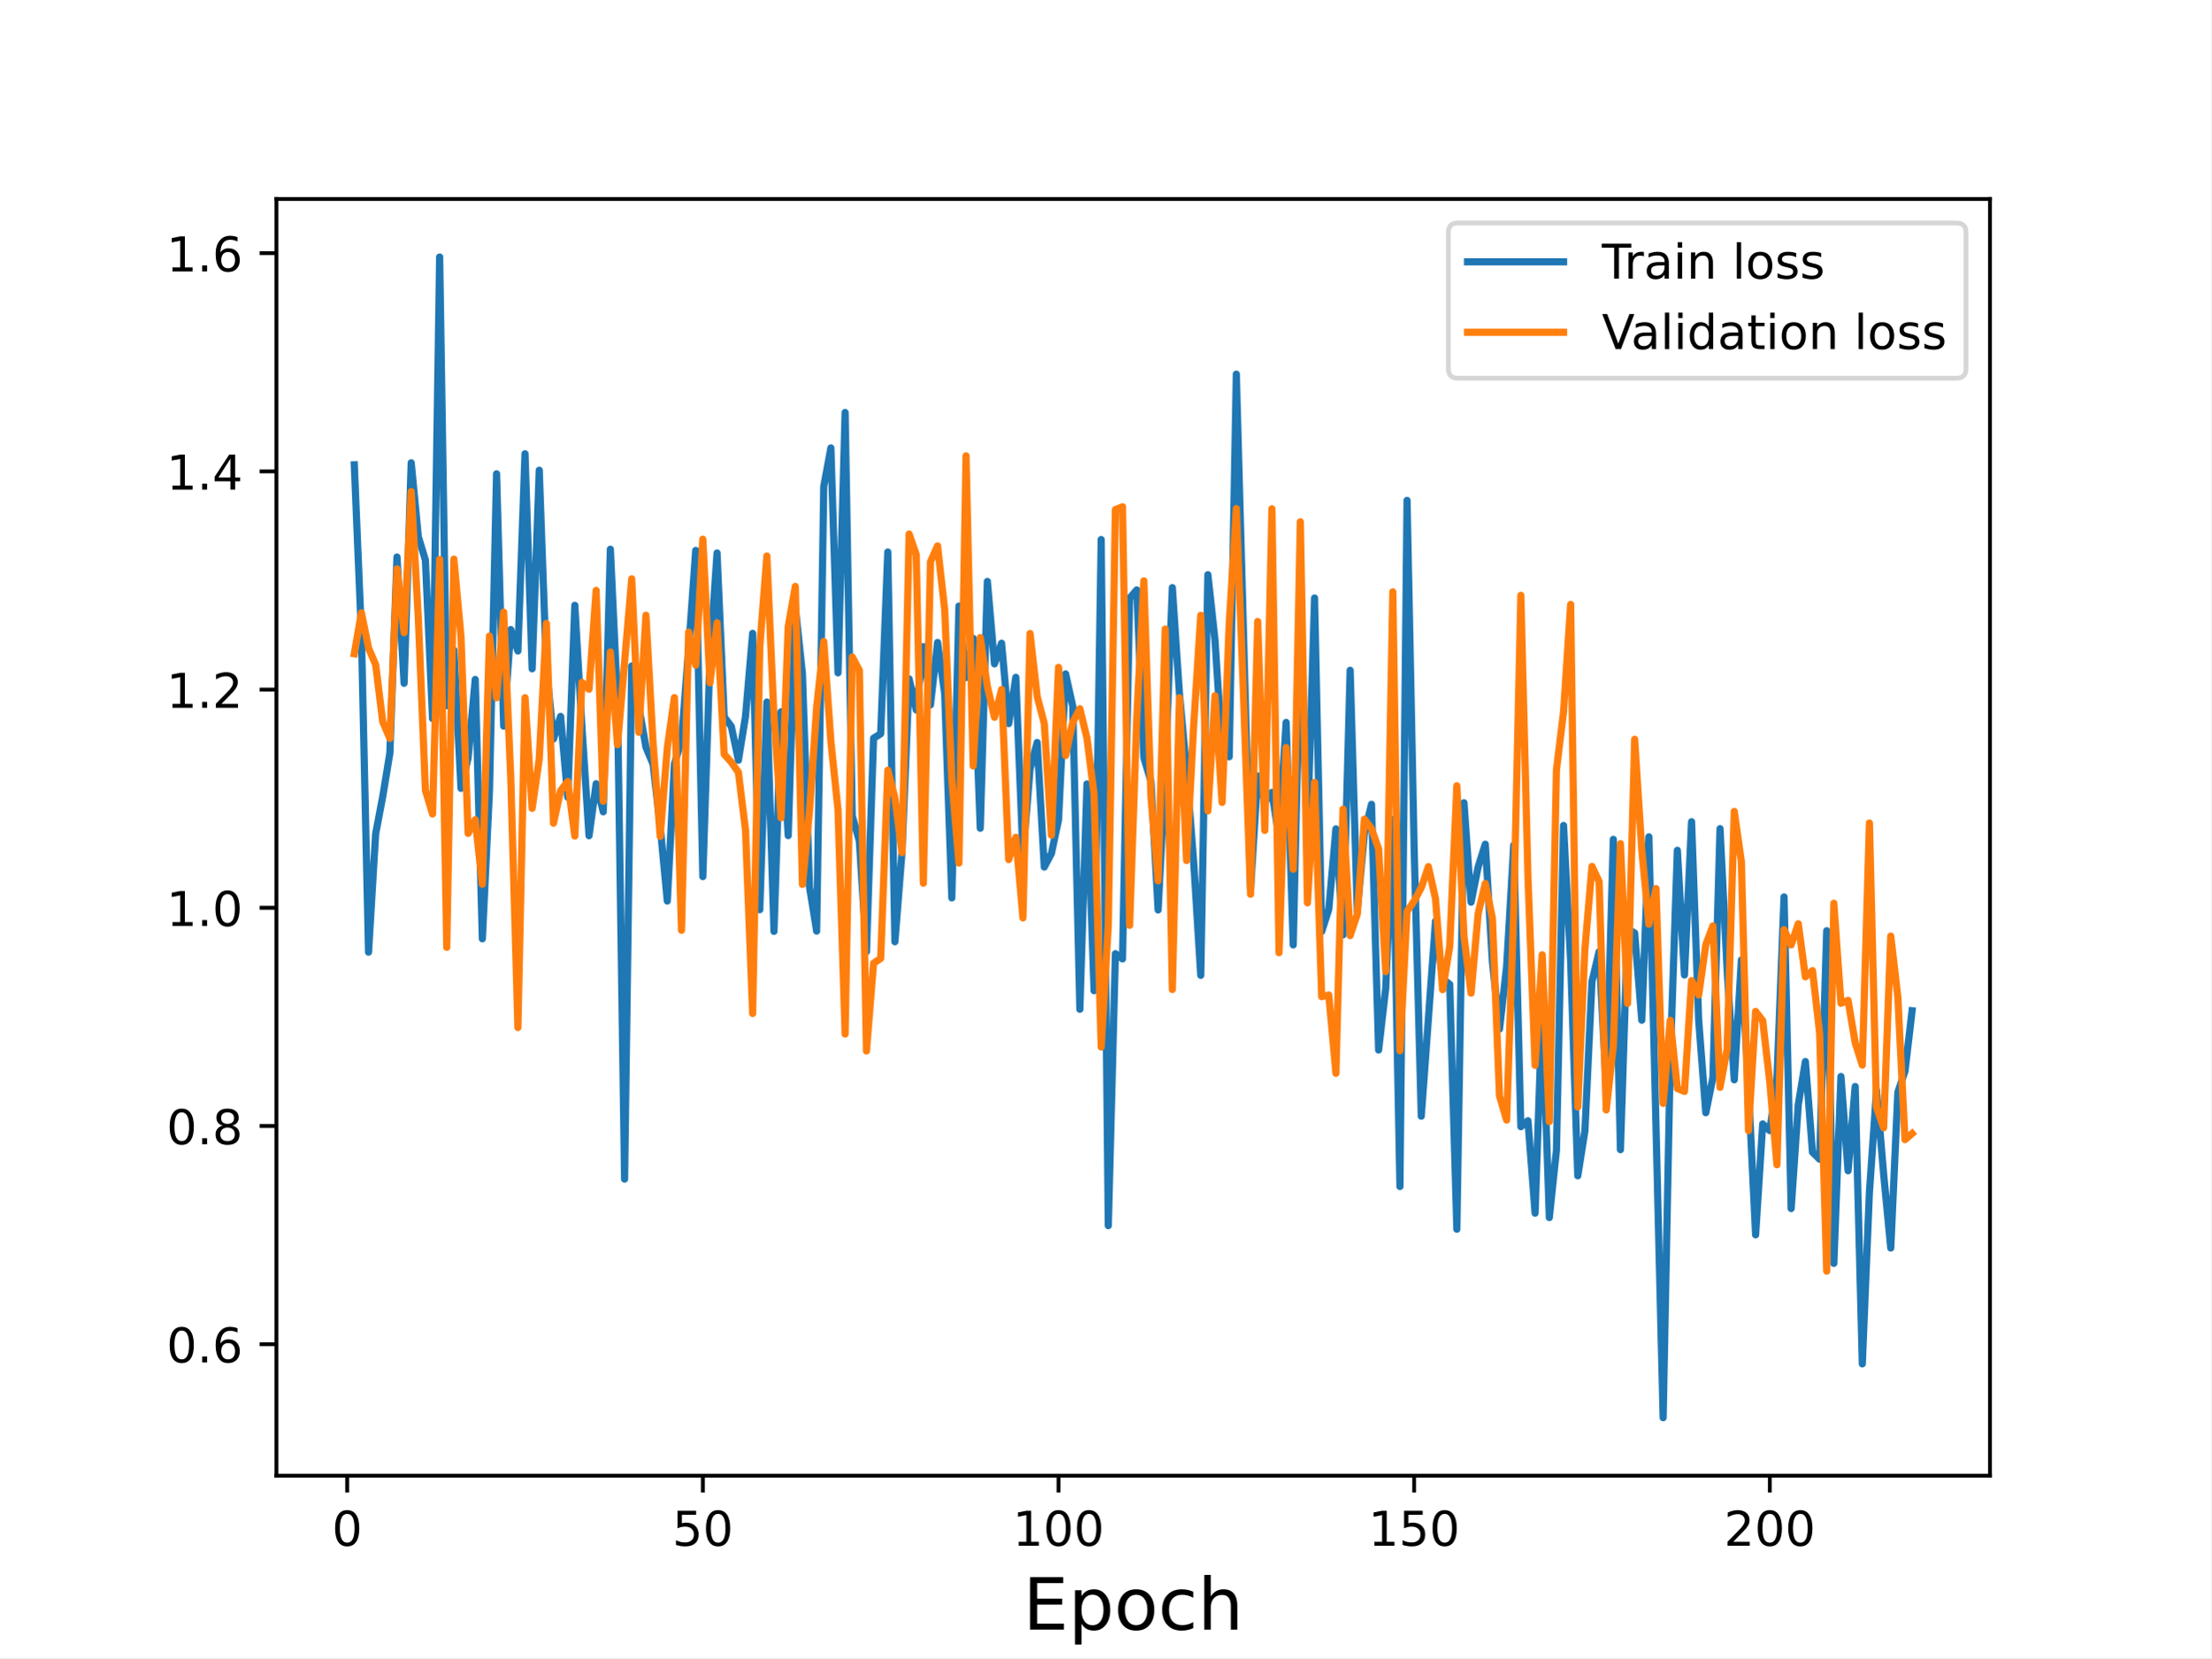
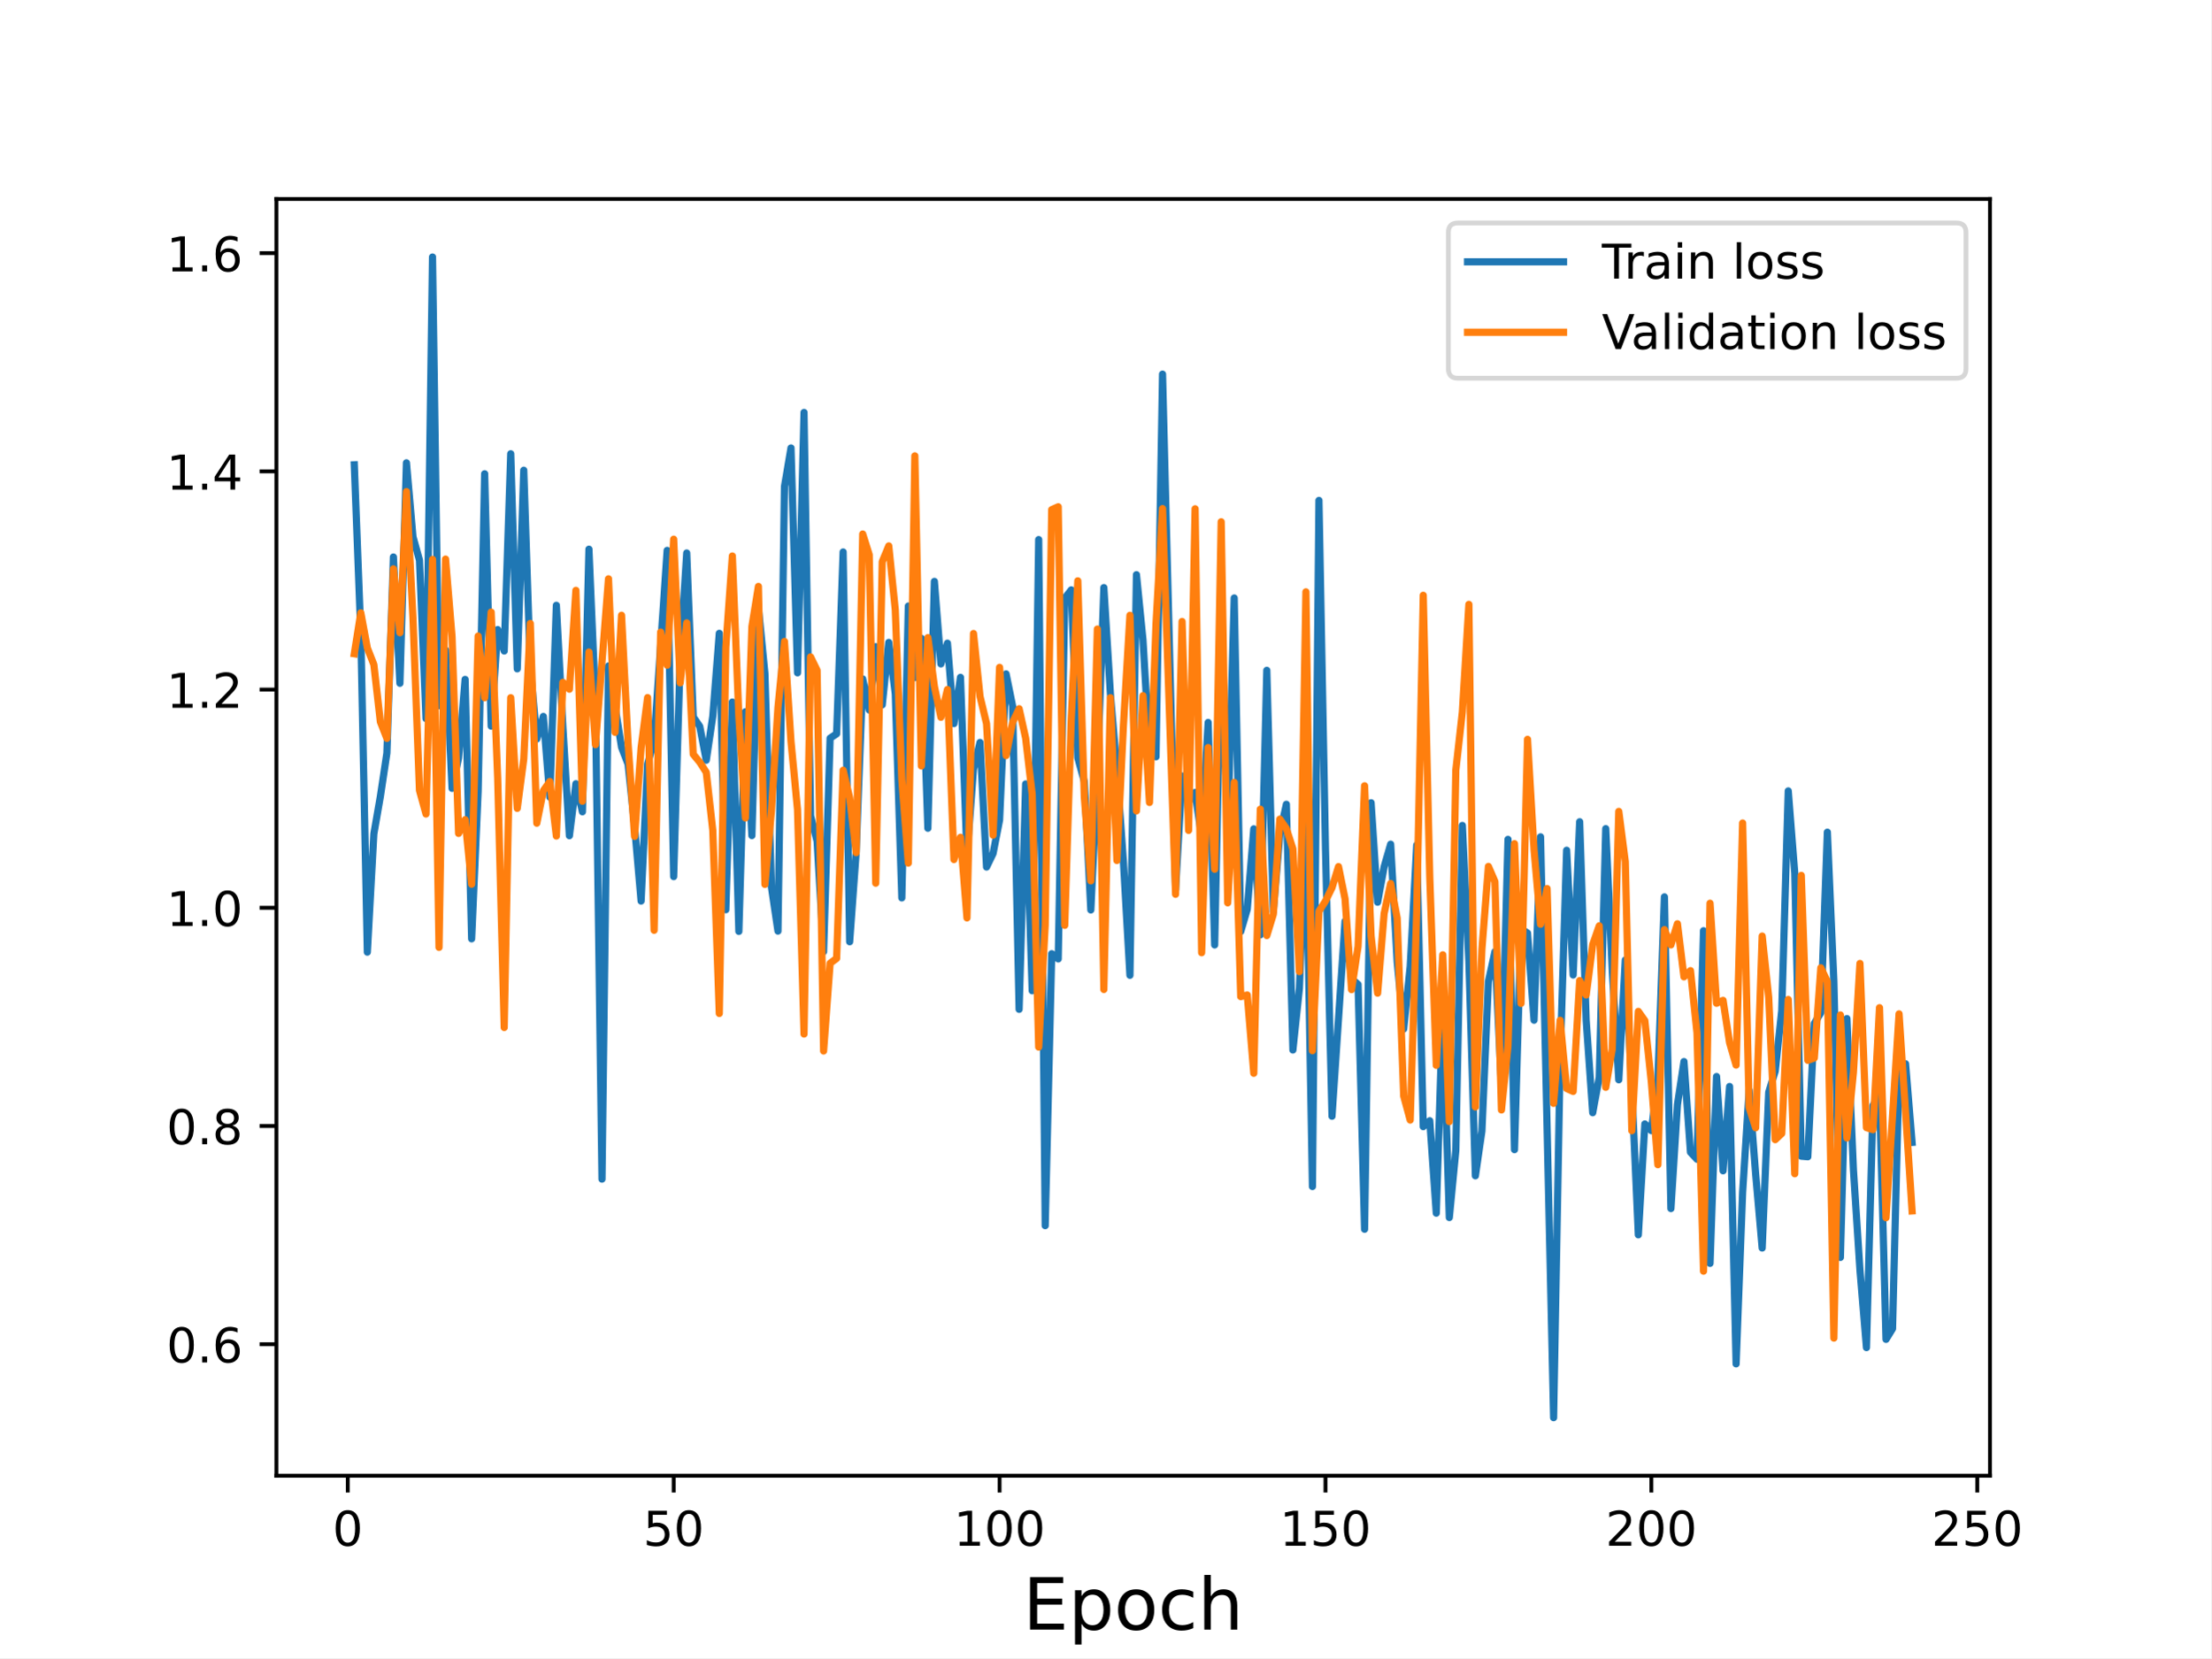
<svg xmlns="http://www.w3.org/2000/svg" xmlns:xlink="http://www.w3.org/1999/xlink" height="345.6pt" version="1.1" viewBox="0 0 460.8 345.6" width="460.8pt">
  <defs>
    <style type="text/css">*{stroke-linecap:butt;stroke-linejoin:round;}</style>
  </defs>
  <g id="figure_1">
    <g id="patch_1">
      <path d="M 0 345.6  L 460.8 345.6  L 460.8 0  L 0 0  z " style="fill:#ffffff;" />
    </g>
    <g id="axes_1">
      <g id="patch_2">
        <path d="M 57.6 307.584  L 414.72 307.584  L 414.72 41.472  L 57.6 41.472  z " style="fill:#ffffff;" />
      </g>
      <g id="matplotlib.axis_1">
        <g id="xtick_1">
          <g id="line2d_1">
            <defs>
-               <path d="M 0 0  L 0 3.5  " id="m3e6a0c9b06" style="stroke:#000000;stroke-width:0.8;" />
-             </defs>
-             <g>
-               <use style="stroke:#000000;stroke-width:0.8;" x="72.35" xlink:href="#m3e6a0c9b06" y="307.584" />
+               <path d="M 0 0  L 0 3.5  " id="m267ca130ab" style="stroke:#000000;stroke-width:0.8;" />
+             </defs>
+             <g>
+               <use style="stroke:#000000;stroke-width:0.8;" x="72.474" xlink:href="#m267ca130ab" y="307.584" />
            </g>
          </g>
          <g id="text_1">
-             <g transform="translate(69.16904 322.1824)scale(0.1 -0.1)">
+             <g transform="translate(69.29309 322.1824)scale(0.1 -0.1)">
              <defs>
                <path d="M 2034 4250  Q 1547 4250 1301 3770  Q 1056 3291 1056 2328  Q 1056 1369 1301 889  Q 1547 409 2034 409  Q 2525 409 2770 889  Q 3016 1369 3016 2328  Q 3016 3291 2770 3770  Q 2525 4250 2034 4250  z M 2034 4750  Q 2819 4750 3233 4129  Q 3647 3509 3647 2328  Q 3647 1150 3233 529  Q 2819 -91 2034 -91  Q 1250 -91 836 529  Q 422 1150 422 2328  Q 422 3509 836 4129  Q 1250 4750 2034 4750  z " id="DejaVuSans-30" transform="scale(0.015625)" />
              </defs>
              <use xlink:href="#DejaVuSans-30" />
            </g>
          </g>
        </g>
        <g id="xtick_2">
          <g id="line2d_2">
            <g>
-               <use style="stroke:#000000;stroke-width:0.8;" x="146.472" xlink:href="#m3e6a0c9b06" y="307.584" />
+               <use style="stroke:#000000;stroke-width:0.8;" x="140.394" xlink:href="#m267ca130ab" y="307.584" />
            </g>
          </g>
          <g id="text_2">
-             <g transform="translate(140.1098 322.1824)scale(0.1 -0.1)">
+             <g transform="translate(134.0312 322.1824)scale(0.1 -0.1)">
              <defs>
                <path d="M 691 4666  L 3169 4666  L 3169 4134  L 1269 4134  L 1269 2991  Q 1406 3038 1543 3061  Q 1681 3084 1819 3084  Q 2600 3084 3056 2656  Q 3513 2228 3513 1497  Q 3513 744 3044 326  Q 2575 -91 1722 -91  Q 1428 -91 1123 -41  Q 819 9 494 109  L 494 744  Q 775 591 1075 516  Q 1375 441 1709 441  Q 2250 441 2565 725  Q 2881 1009 2881 1497  Q 2881 1984 2565 2268  Q 2250 2553 1709 2553  Q 1456 2553 1204 2497  Q 953 2441 691 2322  L 691 4666  z " id="DejaVuSans-35" transform="scale(0.015625)" />
              </defs>
              <use xlink:href="#DejaVuSans-35" />
              <use x="63.623" xlink:href="#DejaVuSans-30" />
            </g>
          </g>
        </g>
        <g id="xtick_3">
          <g id="line2d_3">
            <g>
-               <use style="stroke:#000000;stroke-width:0.8;" x="220.594" xlink:href="#m3e6a0c9b06" y="307.584" />
+               <use style="stroke:#000000;stroke-width:0.8;" x="208.313" xlink:href="#m267ca130ab" y="307.584" />
            </g>
          </g>
          <g id="text_3">
-             <g transform="translate(211.0506 322.1824)scale(0.1 -0.1)">
+             <g transform="translate(198.7693 322.1824)scale(0.1 -0.1)">
              <defs>
                <path d="M 794 531  L 1825 531  L 1825 4091  L 703 3866  L 703 4441  L 1819 4666  L 2450 4666  L 2450 531  L 3481 531  L 3481 0  L 794 0  L 794 531  z " id="DejaVuSans-31" transform="scale(0.015625)" />
              </defs>
              <use xlink:href="#DejaVuSans-31" />
              <use x="63.623" xlink:href="#DejaVuSans-30" />
              <use x="127.246" xlink:href="#DejaVuSans-30" />
            </g>
          </g>
        </g>
        <g id="xtick_4">
          <g id="line2d_4">
            <g>
-               <use style="stroke:#000000;stroke-width:0.8;" x="294.716" xlink:href="#m3e6a0c9b06" y="307.584" />
+               <use style="stroke:#000000;stroke-width:0.8;" x="276.232" xlink:href="#m267ca130ab" y="307.584" />
            </g>
          </g>
          <g id="text_4">
-             <g transform="translate(285.1727 322.1824)scale(0.1 -0.1)">
+             <g transform="translate(266.6887 322.1824)scale(0.1 -0.1)">
              <use xlink:href="#DejaVuSans-31" />
              <use x="63.623" xlink:href="#DejaVuSans-35" />
              <use x="127.246" xlink:href="#DejaVuSans-30" />
            </g>
          </g>
        </g>
        <g id="xtick_5">
          <g id="line2d_5">
            <g>
-               <use style="stroke:#000000;stroke-width:0.8;" x="368.838" xlink:href="#m3e6a0c9b06" y="307.584" />
+               <use style="stroke:#000000;stroke-width:0.8;" x="344.152" xlink:href="#m267ca130ab" y="307.584" />
            </g>
          </g>
          <g id="text_5">
-             <g transform="translate(359.2947 322.1824)scale(0.1 -0.1)">
+             <g transform="translate(334.608 322.1824)scale(0.1 -0.1)">
              <defs>
                <path d="M 1228 531  L 3431 531  L 3431 0  L 469 0  L 469 531  Q 828 903 1448 1529  Q 2069 2156 2228 2338  Q 2531 2678 2651 2914  Q 2772 3150 2772 3378  Q 2772 3750 2511 3984  Q 2250 4219 1831 4219  Q 1534 4219 1204 4116  Q 875 4013 500 3803  L 500 4441  Q 881 4594 1212 4672  Q 1544 4750 1819 4750  Q 2544 4750 2975 4387  Q 3406 4025 3406 3419  Q 3406 3131 3298 2873  Q 3191 2616 2906 2266  Q 2828 2175 2409 1742  Q 1991 1309 1228 531  z " id="DejaVuSans-32" transform="scale(0.015625)" />
              </defs>
              <use xlink:href="#DejaVuSans-32" />
              <use x="63.623" xlink:href="#DejaVuSans-30" />
              <use x="127.246" xlink:href="#DejaVuSans-30" />
            </g>
          </g>
        </g>
-         <g id="text_6">
+         <g id="xtick_6">
+           <g id="line2d_6">
+             <g>
+               <use style="stroke:#000000;stroke-width:0.8;" x="412.071" xlink:href="#m267ca130ab" y="307.584" />
+             </g>
+           </g>
+           <g id="text_6">
+             <g transform="translate(402.5274 322.1824)scale(0.1 -0.1)">
+               <use xlink:href="#DejaVuSans-32" />
+               <use x="63.623" xlink:href="#DejaVuSans-35" />
+               <use x="127.246" xlink:href="#DejaVuSans-30" />
+             </g>
+           </g>
+         </g>
+         <g id="text_7">
          <g transform="translate(213.1936 339.6598)scale(0.15 -0.15)">
            <defs>
              <path d="M 628 4666  L 3578 4666  L 3578 4134  L 1259 4134  L 1259 2753  L 3481 2753  L 3481 2222  L 1259 2222  L 1259 531  L 3634 531  L 3634 0  L 628 0  L 628 4666  z " id="DejaVuSans-45" transform="scale(0.015625)" />
              <path d="M 1159 525  L 1159 -1331  L 581 -1331  L 581 3500  L 1159 3500  L 1159 2969  Q 1341 3281 1617 3432  Q 1894 3584 2278 3584  Q 2916 3584 3314 3078  Q 3713 2572 3713 1747  Q 3713 922 3314 415  Q 2916 -91 2278 -91  Q 1894 -91 1617 61  Q 1341 213 1159 525  z M 3116 1747  Q 3116 2381 2855 2742  Q 2594 3103 2138 3103  Q 1681 3103 1420 2742  Q 1159 2381 1159 1747  Q 1159 1113 1420 752  Q 1681 391 2138 391  Q 2594 391 2855 752  Q 3116 1113 3116 1747  z " id="DejaVuSans-70" transform="scale(0.015625)" />
              <path d="M 1959 3097  Q 1497 3097 1228 2736  Q 959 2375 959 1747  Q 959 1119 1226 758  Q 1494 397 1959 397  Q 2419 397 2687 759  Q 2956 1122 2956 1747  Q 2956 2369 2687 2733  Q 2419 3097 1959 3097  z M 1959 3584  Q 2709 3584 3137 3096  Q 3566 2609 3566 1747  Q 3566 888 3137 398  Q 2709 -91 1959 -91  Q 1206 -91 779 398  Q 353 888 353 1747  Q 353 2609 779 3096  Q 1206 3584 1959 3584  z " id="DejaVuSans-6f" transform="scale(0.015625)" />
              <path d="M 3122 3366  L 3122 2828  Q 2878 2963 2633 3030  Q 2388 3097 2138 3097  Q 1578 3097 1268 2742  Q 959 2388 959 1747  Q 959 1106 1268 751  Q 1578 397 2138 397  Q 2388 397 2633 464  Q 2878 531 3122 666  L 3122 134  Q 2881 22 2623 -34  Q 2366 -91 2075 -91  Q 1284 -91 818 406  Q 353 903 353 1747  Q 353 2603 823 3093  Q 1294 3584 2113 3584  Q 2378 3584 2631 3529  Q 2884 3475 3122 3366  z " id="DejaVuSans-63" transform="scale(0.015625)" />
              <path d="M 3513 2113  L 3513 0  L 2938 0  L 2938 2094  Q 2938 2591 2744 2837  Q 2550 3084 2163 3084  Q 1697 3084 1428 2787  Q 1159 2491 1159 1978  L 1159 0  L 581 0  L 581 4863  L 1159 4863  L 1159 2956  Q 1366 3272 1645 3428  Q 1925 3584 2291 3584  Q 2894 3584 3203 3211  Q 3513 2838 3513 2113  z " id="DejaVuSans-68" transform="scale(0.015625)" />
            </defs>
            <use xlink:href="#DejaVuSans-45" />
            <use x="63.184" xlink:href="#DejaVuSans-70" />
            <use x="126.66" xlink:href="#DejaVuSans-6f" />
            <use x="187.842" xlink:href="#DejaVuSans-63" />
            <use x="242.822" xlink:href="#DejaVuSans-68" />
          </g>
        </g>
      </g>
      <g id="matplotlib.axis_2">
        <g id="ytick_1">
-           <g id="line2d_6">
-             <defs>
-               <path d="M 0 0  L -3.5 0  " id="m35a863b9b2" style="stroke:#000000;stroke-width:0.8;" />
-             </defs>
-             <g>
-               <use style="stroke:#000000;stroke-width:0.8;" x="57.6" xlink:href="#m35a863b9b2" y="280.178" />
-             </g>
-           </g>
-           <g id="text_7">
+           <g id="line2d_7">
+             <defs>
+               <path d="M 0 0  L -3.5 0  " id="m34bae30994" style="stroke:#000000;stroke-width:0.8;" />
+             </defs>
+             <g>
+               <use style="stroke:#000000;stroke-width:0.8;" x="57.6" xlink:href="#m34bae30994" y="280.178" />
+             </g>
+           </g>
+           <g id="text_8">
            <g transform="translate(34.69687 283.9772)scale(0.1 -0.1)">
              <defs>
                <path d="M 684 794  L 1344 794  L 1344 0  L 684 0  L 684 794  z " id="DejaVuSans-2e" transform="scale(0.015625)" />
                <path d="M 2113 2584  Q 1688 2584 1439 2293  Q 1191 2003 1191 1497  Q 1191 994 1439 701  Q 1688 409 2113 409  Q 2538 409 2786 701  Q 3034 994 3034 1497  Q 3034 2003 2786 2293  Q 2538 2584 2113 2584  z M 3366 4563  L 3366 3988  Q 3128 4100 2886 4159  Q 2644 4219 2406 4219  Q 1781 4219 1451 3797  Q 1122 3375 1075 2522  Q 1259 2794 1537 2939  Q 1816 3084 2150 3084  Q 2853 3084 3261 2657  Q 3669 2231 3669 1497  Q 3669 778 3244 343  Q 2819 -91 2113 -91  Q 1303 -91 875 529  Q 447 1150 447 2328  Q 447 3434 972 4092  Q 1497 4750 2381 4750  Q 2619 4750 2861 4703  Q 3103 4656 3366 4563  z " id="DejaVuSans-36" transform="scale(0.015625)" />
              </defs>
              <use xlink:href="#DejaVuSans-30" />
              <use x="63.623" xlink:href="#DejaVuSans-2e" />
              <use x="95.41" xlink:href="#DejaVuSans-36" />
            </g>
          </g>
        </g>
        <g id="ytick_2">
-           <g id="line2d_7">
-             <g>
-               <use style="stroke:#000000;stroke-width:0.8;" x="57.6" xlink:href="#m35a863b9b2" y="234.694" />
-             </g>
-           </g>
-           <g id="text_8">
+           <g id="line2d_8">
+             <g>
+               <use style="stroke:#000000;stroke-width:0.8;" x="57.6" xlink:href="#m34bae30994" y="234.694" />
+             </g>
+           </g>
+           <g id="text_9">
            <g transform="translate(34.69687 238.4932)scale(0.1 -0.1)">
              <defs>
                <path d="M 2034 2216  Q 1584 2216 1326 1975  Q 1069 1734 1069 1313  Q 1069 891 1326 650  Q 1584 409 2034 409  Q 2484 409 2743 651  Q 3003 894 3003 1313  Q 3003 1734 2745 1975  Q 2488 2216 2034 2216  z M 1403 2484  Q 997 2584 770 2862  Q 544 3141 544 3541  Q 544 4100 942 4425  Q 1341 4750 2034 4750  Q 2731 4750 3128 4425  Q 3525 4100 3525 3541  Q 3525 3141 3298 2862  Q 3072 2584 2669 2484  Q 3125 2378 3379 2068  Q 3634 1759 3634 1313  Q 3634 634 3220 271  Q 2806 -91 2034 -91  Q 1263 -91 848 271  Q 434 634 434 1313  Q 434 1759 690 2068  Q 947 2378 1403 2484  z M 1172 3481  Q 1172 3119 1398 2916  Q 1625 2713 2034 2713  Q 2441 2713 2670 2916  Q 2900 3119 2900 3481  Q 2900 3844 2670 4047  Q 2441 4250 2034 4250  Q 1625 4250 1398 4047  Q 1172 3844 1172 3481  z " id="DejaVuSans-38" transform="scale(0.015625)" />
              </defs>
              <use xlink:href="#DejaVuSans-30" />
              <use x="63.623" xlink:href="#DejaVuSans-2e" />
              <use x="95.41" xlink:href="#DejaVuSans-38" />
            </g>
          </g>
        </g>
        <g id="ytick_3">
-           <g id="line2d_8">
-             <g>
-               <use style="stroke:#000000;stroke-width:0.8;" x="57.6" xlink:href="#m35a863b9b2" y="189.21" />
-             </g>
-           </g>
-           <g id="text_9">
+           <g id="line2d_9">
+             <g>
+               <use style="stroke:#000000;stroke-width:0.8;" x="57.6" xlink:href="#m34bae30994" y="189.21" />
+             </g>
+           </g>
+           <g id="text_10">
            <g transform="translate(34.69687 193.0093)scale(0.1 -0.1)">
              <use xlink:href="#DejaVuSans-31" />
              <use x="63.623" xlink:href="#DejaVuSans-2e" />
              <use x="95.41" xlink:href="#DejaVuSans-30" />
            </g>
          </g>
        </g>
        <g id="ytick_4">
-           <g id="line2d_9">
-             <g>
-               <use style="stroke:#000000;stroke-width:0.8;" x="57.6" xlink:href="#m35a863b9b2" y="143.726" />
-             </g>
-           </g>
-           <g id="text_10">
+           <g id="line2d_10">
+             <g>
+               <use style="stroke:#000000;stroke-width:0.8;" x="57.6" xlink:href="#m34bae30994" y="143.726" />
+             </g>
+           </g>
+           <g id="text_11">
            <g transform="translate(34.69687 147.5253)scale(0.1 -0.1)">
              <use xlink:href="#DejaVuSans-31" />
              <use x="63.623" xlink:href="#DejaVuSans-2e" />
              <use x="95.41" xlink:href="#DejaVuSans-32" />
            </g>
          </g>
        </g>
        <g id="ytick_5">
-           <g id="line2d_10">
-             <g>
-               <use style="stroke:#000000;stroke-width:0.8;" x="57.6" xlink:href="#m35a863b9b2" y="98.242" />
-             </g>
-           </g>
-           <g id="text_11">
+           <g id="line2d_11">
+             <g>
+               <use style="stroke:#000000;stroke-width:0.8;" x="57.6" xlink:href="#m34bae30994" y="98.242" />
+             </g>
+           </g>
+           <g id="text_12">
            <g transform="translate(34.69687 102.0413)scale(0.1 -0.1)">
              <defs>
                <path d="M 2419 4116  L 825 1625  L 2419 1625  L 2419 4116  z M 2253 4666  L 3047 4666  L 3047 1625  L 3713 1625  L 3713 1100  L 3047 1100  L 3047 0  L 2419 0  L 2419 1100  L 313 1100  L 313 1709  L 2253 4666  z " id="DejaVuSans-34" transform="scale(0.015625)" />
              </defs>
              <use xlink:href="#DejaVuSans-31" />
              <use x="63.623" xlink:href="#DejaVuSans-2e" />
              <use x="95.41" xlink:href="#DejaVuSans-34" />
            </g>
          </g>
        </g>
        <g id="ytick_6">
-           <g id="line2d_11">
-             <g>
-               <use style="stroke:#000000;stroke-width:0.8;" x="57.6" xlink:href="#m35a863b9b2" y="52.758" />
-             </g>
-           </g>
-           <g id="text_12">
+           <g id="line2d_12">
+             <g>
+               <use style="stroke:#000000;stroke-width:0.8;" x="57.6" xlink:href="#m34bae30994" y="52.758" />
+             </g>
+           </g>
+           <g id="text_13">
            <g transform="translate(34.69687 56.55738)scale(0.1 -0.1)">
              <use xlink:href="#DejaVuSans-31" />
              <use x="63.623" xlink:href="#DejaVuSans-2e" />
              <use x="95.41" xlink:href="#DejaVuSans-36" />
            </g>
          </g>
        </g>
      </g>
-       <g id="line2d_12">
-         <path clip-path="url(#p3058df845c)" d="M 73.833 96.877  L 75.315 132.175  L 76.798 198.46  L 78.28 173.799  L 79.762 165.998  L 81.245 156.976  L 82.727 116.096  L 84.21 142.418  L 85.692 96.459  L 87.175 111.869  L 88.657 116.768  L 90.14 149.776  L 91.622 53.568  L 93.104 147.082  L 94.587 135.508  L 96.069 164.316  L 97.552 157.982  L 99.034 141.61  L 100.517 195.679  L 101.999 164.921  L 103.482 98.749  L 104.964 151.346  L 106.446 131.222  L 107.929 135.689  L 109.411 94.575  L 110.894 139.404  L 112.376 98.008  L 113.859 139.106  L 115.341 154.027  L 116.824 149.323  L 118.306 166.15  L 119.788 126.162  L 121.271 151.513  L 122.753 174.192  L 124.236 163.351  L 125.718 169.202  L 127.201 114.47  L 128.683 146.202  L 130.165 245.767  L 131.648 138.805  L 134.613 155.748  L 136.095 159.273  L 137.578 172.175  L 139.06 187.804  L 140.543 159.245  L 142.025 154.306  L 143.507 135.264  L 144.99 114.721  L 146.472 182.713  L 147.955 136.816  L 149.437 115.256  L 150.92 149.427  L 152.402 151.401  L 153.885 158.455  L 155.367 149.283  L 156.849 132.006  L 158.332 189.613  L 159.814 146.326  L 161.297 194.132  L 162.779 148.355  L 164.262 174.166  L 165.744 126.608  L 167.227 140.42  L 168.709 184.918  L 170.191 194.068  L 171.674 101.376  L 173.156 93.364  L 174.639 140.239  L 176.121 85.967  L 177.604 170.042  L 179.086 175.317  L 180.568 198.359  L 182.051 153.861  L 183.533 152.945  L 185.016 115.046  L 186.498 196.29  L 187.981 177.625  L 189.463 141.501  L 190.946 147.982  L 192.428 134.782  L 193.91 146.911  L 195.393 133.902  L 196.875 144.625  L 198.358 187.152  L 199.84 126.317  L 201.323 141.225  L 202.805 133.047  L 204.288 172.632  L 205.77 121.181  L 207.252 138.374  L 208.735 134.06  L 210.217 150.821  L 211.7 141.173  L 213.182 178.284  L 214.665 160.277  L 216.147 154.749  L 217.629 180.72  L 219.112 177.896  L 220.594 170.917  L 222.077 140.461  L 223.559 147.178  L 225.042 210.372  L 226.524 163.395  L 228.007 206.501  L 229.489 112.459  L 230.971 255.47  L 232.454 198.781  L 233.936 199.87  L 235.419 124.683  L 236.901 122.95  L 238.384 157.936  L 239.866 162.894  L 241.349 189.662  L 242.831 161.264  L 244.313 122.474  L 245.796 144.563  L 247.278 160.498  L 248.761 179.598  L 250.243 203.287  L 251.726 119.78  L 253.208 133.383  L 254.691 156.498  L 256.173 157.732  L 257.655 77.981  L 260.62 185.456  L 262.103 161.725  L 263.585 167.148  L 265.068 165.164  L 266.55 174.473  L 268.032 150.574  L 269.515 196.956  L 270.997 131.557  L 272.48 173.24  L 273.962 124.638  L 275.445 194.162  L 276.927 189.501  L 278.41 172.759  L 279.892 194.86  L 281.374 139.711  L 282.857 189.994  L 284.339 173.78  L 285.822 167.636  L 287.304 218.856  L 288.787 206.002  L 290.269 170.795  L 291.752 247.308  L 293.234 104.297  L 294.716 176.856  L 296.199 232.658  L 299.164 192.007  L 300.646 204.009  L 302.129 205.175  L 303.611 256.215  L 305.093 167.319  L 306.576 188.046  L 308.058 180.662  L 309.541 175.954  L 311.023 200.45  L 312.506 214.481  L 313.988 201.453  L 315.471 176.131  L 316.953 234.834  L 318.435 233.597  L 319.918 252.867  L 321.4 209.912  L 322.883 253.777  L 324.365 239.775  L 325.848 172.05  L 327.33 200.448  L 328.813 245.079  L 330.295 235.744  L 331.777 204.557  L 333.26 198.361  L 334.742 226.641  L 336.225 174.949  L 337.707 239.626  L 339.19 193.577  L 340.672 194.48  L 342.155 212.647  L 343.637 174.424  L 346.602 295.488  L 348.084 221.094  L 349.567 177.219  L 351.049 203.219  L 352.532 171.276  L 354.014 212.652  L 355.496 231.926  L 356.979 224.566  L 358.461 172.716  L 359.944 202.209  L 361.426 225.065  L 362.909 200.095  L 364.391 226.839  L 365.874 257.38  L 367.356 234.265  L 368.838 235.665  L 370.321 224.925  L 371.803 186.939  L 373.286 251.903  L 374.768 230.254  L 376.251 221.262  L 377.733 240.161  L 379.216 241.624  L 380.698 193.992  L 382.18 263.328  L 383.663 224.381  L 385.145 244.028  L 386.628 226.462  L 388.11 284.273  L 389.593 248.496  L 391.075 227.254  L 392.558 244.724  L 394.04 260.128  L 395.522 227.668  L 397.005 223.267  L 398.487 210.671  L 398.487 210.671  " style="fill:none;stroke:#1f77b4;stroke-linecap:square;stroke-width:1.5;" />
-       </g>
      <g id="line2d_13">
-         <path clip-path="url(#p3058df845c)" d="M 73.833 136.259  L 75.315 127.725  L 76.798 135.053  L 78.28 138.524  L 79.762 150.455  L 81.245 153.904  L 82.727 118.571  L 84.21 131.874  L 85.692 102.459  L 87.175 128.737  L 88.657 164.738  L 90.14 169.665  L 91.622 116.599  L 93.104 197.459  L 94.587 116.532  L 96.069 132.738  L 97.552 173.704  L 99.034 170.851  L 100.517 184.297  L 101.999 132.572  L 103.482 145.427  L 104.964 127.585  L 106.446 162.214  L 107.929 214.167  L 109.411 145.427  L 110.894 168.486  L 112.376 158.187  L 113.859 129.943  L 115.341 171.579  L 116.824 164.82  L 118.306 162.887  L 119.788 174.261  L 121.271 142.217  L 122.753 143.655  L 124.236 123.048  L 125.718 167.003  L 127.201 135.913  L 128.683 155.213  L 131.648 120.639  L 133.13 152.634  L 134.613 128.237  L 136.095 154.88  L 137.578 174.335  L 139.06 155.886  L 140.543 145.396  L 142.025 193.901  L 143.507 131.742  L 144.99 138.648  L 146.472 112.383  L 147.955 142.326  L 149.437 129.824  L 150.92 157.214  L 152.402 158.865  L 153.885 160.982  L 155.367 173.053  L 156.849 211.24  L 158.332 134.922  L 159.814 115.88  L 161.297 149.378  L 162.779 170.473  L 164.262 130.602  L 165.744 122.225  L 167.227 184.336  L 168.709 168.967  L 170.191 147.418  L 171.674 133.703  L 173.156 154.536  L 174.639 168.761  L 176.121 215.528  L 177.604 136.922  L 179.086 139.707  L 180.568 219.066  L 182.051 200.771  L 183.533 199.764  L 185.016 160.541  L 186.498 166.271  L 187.981 177.723  L 189.463 111.304  L 190.946 115.625  L 192.428 184.088  L 193.91 117.07  L 195.393 113.782  L 196.875 127.132  L 198.358 162.381  L 199.84 179.893  L 201.323 95.01  L 202.805 159.648  L 204.288 132.898  L 205.77 143.069  L 207.252 149.5  L 208.735 143.717  L 210.217 179.16  L 211.7 174.516  L 213.182 191.323  L 214.665 132.044  L 216.147 145.143  L 217.629 150.833  L 219.112 174.077  L 220.594 139.094  L 222.077 157.482  L 223.559 150.54  L 225.042 147.713  L 226.524 153.85  L 228.007 165.512  L 229.489 218.24  L 230.971 192.844  L 232.454 106.223  L 233.936 105.623  L 235.419 192.867  L 236.901 149.705  L 238.384 121.065  L 239.866 166.148  L 241.349 183.595  L 242.831 131.115  L 244.313 206.243  L 245.796 145.425  L 247.278 179.354  L 248.761 151.257  L 250.243 128.242  L 251.726 169.014  L 253.208 144.999  L 254.691 167.255  L 256.173 130.052  L 257.655 106.005  L 259.138 144.62  L 260.62 186.394  L 262.103 129.531  L 263.585 173.085  L 265.068 106.046  L 266.55 198.575  L 268.032 155.819  L 269.515 181.172  L 270.997 108.752  L 272.48 188.179  L 273.962 163.071  L 275.445 207.728  L 276.927 207.391  L 278.41 223.708  L 279.892 168.659  L 281.374 195.008  L 282.857 190.556  L 284.339 170.736  L 285.822 172.709  L 287.304 176.923  L 288.787 202.51  L 290.269 123.354  L 291.752 219.005  L 293.234 189.949  L 294.716 187.811  L 296.199 185.022  L 297.681 180.631  L 299.164 187.326  L 300.646 206.274  L 302.129 197.254  L 303.611 163.777  L 305.093 195.082  L 306.576 207.006  L 308.058 190.391  L 309.541 184.147  L 311.023 191.381  L 312.506 228.445  L 313.988 233.459  L 315.471 189.897  L 316.953 124.078  L 318.435 182.849  L 319.918 222.052  L 321.4 199.01  L 322.883 233.787  L 324.365 160.524  L 325.848 148.378  L 327.33 125.972  L 328.813 230.727  L 330.295 197.847  L 331.777 180.592  L 333.26 183.751  L 334.742 231.351  L 336.225 218.022  L 337.707 175.846  L 339.19 209.141  L 340.672 154.095  L 342.155 177.152  L 343.637 192.638  L 345.119 185.205  L 346.602 229.977  L 348.084 212.668  L 349.567 226.877  L 351.049 227.492  L 352.532 204.387  L 354.014 207.387  L 355.496 196.893  L 356.979 192.975  L 358.461 226.636  L 359.944 218.655  L 361.426 169.122  L 362.909 179.598  L 364.391 235.676  L 365.874 210.808  L 367.356 212.736  L 368.838 225.584  L 370.321 242.766  L 371.803 193.764  L 373.286 196.95  L 374.768 192.542  L 376.251 203.604  L 377.733 202.31  L 379.216 215.28  L 380.698 264.953  L 382.18 188.264  L 383.663 209.119  L 385.145 208.507  L 386.628 217.332  L 388.11 222.003  L 389.593 171.539  L 391.075 230.805  L 392.558 235.065  L 394.04 195.107  L 395.522 207.865  L 397.005 237.543  L 398.487 236.259  L 398.487 236.259  " style="fill:none;stroke:#ff7f0e;stroke-linecap:square;stroke-width:1.5;" />
+         <path clip-path="url(#p4d4f958496)" d="M 73.833 96.877  L 75.191 132.175  L 76.55 198.46  L 77.908 173.799  L 79.266 165.998  L 80.625 156.976  L 81.983 116.096  L 83.341 142.418  L 84.7 96.459  L 86.058 111.869  L 87.417 116.768  L 88.775 149.776  L 90.133 53.568  L 91.492 147.082  L 92.85 135.508  L 94.209 164.316  L 95.567 157.982  L 96.925 141.61  L 98.284 195.679  L 99.642 164.921  L 101 98.749  L 102.359 151.346  L 103.717 131.222  L 105.076 135.689  L 106.434 94.575  L 107.792 139.404  L 109.151 98.008  L 110.509 139.106  L 111.868 154.027  L 113.226 149.323  L 114.584 166.15  L 115.943 126.162  L 117.301 151.513  L 118.66 174.192  L 120.018 163.351  L 121.376 169.202  L 122.735 114.47  L 124.093 146.202  L 125.451 245.767  L 126.81 138.805  L 129.527 155.748  L 130.885 159.273  L 132.243 172.175  L 133.602 187.804  L 134.96 159.245  L 136.319 154.306  L 139.035 114.721  L 140.394 182.713  L 141.752 136.816  L 143.11 115.256  L 144.469 149.427  L 145.827 151.401  L 147.186 158.455  L 148.544 149.283  L 149.902 132.006  L 151.261 189.613  L 152.619 146.326  L 153.978 194.132  L 155.336 148.355  L 156.694 174.166  L 158.053 126.608  L 159.411 140.42  L 160.77 184.918  L 162.128 194.068  L 163.486 101.376  L 164.845 93.364  L 166.203 140.239  L 167.561 85.967  L 168.92 170.042  L 170.278 175.317  L 171.637 198.359  L 172.995 153.861  L 174.353 152.945  L 175.712 115.046  L 177.07 196.29  L 178.429 177.625  L 179.787 141.501  L 181.145 147.982  L 182.504 134.782  L 183.862 146.911  L 185.22 133.902  L 186.579 144.625  L 187.937 187.152  L 189.296 126.317  L 190.654 141.225  L 192.012 133.047  L 193.371 172.632  L 194.729 121.181  L 196.088 138.374  L 197.446 134.06  L 198.804 150.821  L 200.163 141.173  L 201.521 178.284  L 202.88 160.277  L 204.238 154.749  L 205.596 180.72  L 206.955 177.896  L 208.313 170.917  L 209.671 140.461  L 211.03 147.178  L 212.388 210.372  L 213.747 163.395  L 215.105 206.501  L 216.463 112.459  L 217.822 255.47  L 219.18 198.781  L 220.539 199.87  L 221.897 124.683  L 223.255 122.95  L 224.614 157.936  L 225.972 162.894  L 227.33 189.662  L 228.689 161.264  L 230.047 122.474  L 231.406 144.563  L 232.764 160.498  L 234.122 179.598  L 235.481 203.287  L 236.839 119.78  L 238.198 133.383  L 239.556 156.498  L 240.914 157.732  L 242.273 77.981  L 244.99 185.456  L 246.348 161.725  L 247.706 167.148  L 249.065 165.164  L 250.423 174.473  L 251.781 150.574  L 253.14 196.956  L 254.498 131.557  L 255.857 173.24  L 257.215 124.638  L 258.573 194.162  L 259.932 189.501  L 261.29 172.759  L 262.649 194.86  L 264.007 139.711  L 265.365 189.994  L 266.724 173.78  L 268.082 167.636  L 269.44 218.856  L 270.799 206.002  L 272.157 170.795  L 273.516 247.308  L 274.874 104.297  L 276.232 176.856  L 277.591 232.658  L 280.308 192.007  L 281.666 204.009  L 283.024 205.175  L 284.383 256.215  L 285.741 167.319  L 287.1 188.046  L 288.458 180.662  L 289.816 175.954  L 291.175 200.45  L 292.533 214.481  L 293.891 201.453  L 295.25 176.131  L 296.608 234.834  L 297.967 233.597  L 299.325 252.867  L 300.683 209.912  L 302.042 253.777  L 303.4 239.775  L 304.759 172.05  L 306.117 200.448  L 307.475 245.079  L 308.834 235.744  L 310.192 204.557  L 311.55 198.361  L 312.909 226.641  L 314.267 174.949  L 315.626 239.626  L 316.984 193.577  L 318.342 194.48  L 319.701 212.647  L 321.059 174.424  L 323.776 295.488  L 325.134 221.094  L 326.493 177.219  L 327.851 203.219  L 329.21 171.276  L 330.568 212.652  L 331.926 231.926  L 333.285 224.566  L 334.643 172.716  L 336.001 202.209  L 337.36 225.065  L 338.718 200.095  L 340.077 226.839  L 341.435 257.38  L 342.793 234.265  L 344.152 235.665  L 345.51 224.925  L 346.869 186.939  L 348.227 251.903  L 349.585 230.254  L 350.944 221.262  L 352.302 240.161  L 353.66 241.624  L 355.019 193.992  L 356.377 263.328  L 357.736 224.381  L 359.094 244.028  L 360.452 226.462  L 361.811 284.273  L 363.169 248.496  L 364.528 227.254  L 365.886 244.724  L 367.244 260.128  L 368.603 227.668  L 369.961 223.267  L 371.32 210.671  L 372.678 164.852  L 374.036 181.998  L 375.395 240.991  L 376.753 241.107  L 378.111 213.319  L 379.47 211.084  L 380.828 173.448  L 382.187 204.571  L 383.545 262.088  L 384.903 212.308  L 386.262 243.809  L 387.62 264.709  L 388.979 280.882  L 390.337 230.439  L 391.695 228.116  L 393.054 279.164  L 394.412 276.935  L 395.77 223.158  L 397.129 221.731  L 398.487 238.116  L 398.487 238.116  " style="fill:none;stroke:#1f77b4;stroke-linecap:square;stroke-width:1.5;" />
+       </g>
+       <g id="line2d_14">
+         <path clip-path="url(#p4d4f958496)" d="M 73.833 136.259  L 75.191 127.725  L 76.55 135.053  L 77.908 138.524  L 79.266 150.455  L 80.625 153.904  L 81.983 118.571  L 83.341 131.874  L 84.7 102.459  L 86.058 128.737  L 87.417 164.738  L 88.775 169.665  L 90.133 116.599  L 91.492 197.459  L 92.85 116.532  L 94.209 132.738  L 95.567 173.704  L 96.925 170.851  L 98.284 184.297  L 99.642 132.572  L 101 145.427  L 102.359 127.585  L 103.717 162.214  L 105.076 214.167  L 106.434 145.427  L 107.792 168.486  L 109.151 158.187  L 110.509 129.943  L 111.868 171.579  L 113.226 164.82  L 114.584 162.887  L 115.943 174.261  L 117.301 142.217  L 118.66 143.655  L 120.018 123.048  L 121.376 167.003  L 122.735 135.913  L 124.093 155.213  L 126.81 120.639  L 128.168 152.634  L 129.527 128.237  L 130.885 154.88  L 132.243 174.335  L 133.602 155.886  L 134.96 145.396  L 136.319 193.901  L 137.677 131.742  L 139.035 138.648  L 140.394 112.383  L 141.752 142.326  L 143.11 129.824  L 144.469 157.214  L 145.827 158.865  L 147.186 160.982  L 148.544 173.053  L 149.902 211.24  L 151.261 134.922  L 152.619 115.88  L 153.978 149.378  L 155.336 170.473  L 156.694 130.602  L 158.053 122.225  L 159.411 184.336  L 160.77 168.967  L 162.128 147.418  L 163.486 133.703  L 164.845 154.536  L 166.203 168.761  L 167.561 215.528  L 168.92 136.922  L 170.278 139.707  L 171.637 219.066  L 172.995 200.771  L 174.353 199.764  L 175.712 160.541  L 177.07 166.271  L 178.429 177.723  L 179.787 111.304  L 181.145 115.625  L 182.504 184.088  L 183.862 117.07  L 185.22 113.782  L 186.579 127.132  L 187.937 162.381  L 189.296 179.893  L 190.654 95.01  L 192.012 159.648  L 193.371 132.898  L 194.729 143.069  L 196.088 149.5  L 197.446 143.717  L 198.804 179.16  L 200.163 174.516  L 201.521 191.323  L 202.88 132.044  L 204.238 145.143  L 205.596 150.833  L 206.955 174.077  L 208.313 139.094  L 209.671 157.482  L 211.03 150.54  L 212.388 147.713  L 213.747 153.85  L 215.105 165.512  L 216.463 218.24  L 217.822 192.844  L 219.18 106.223  L 220.539 105.623  L 221.897 192.867  L 223.255 149.705  L 224.614 121.065  L 225.972 166.148  L 227.33 183.595  L 228.689 131.115  L 230.047 206.243  L 231.406 145.425  L 232.764 179.354  L 234.122 151.257  L 235.481 128.242  L 236.839 169.014  L 238.198 144.999  L 239.556 167.255  L 240.914 130.052  L 242.273 106.005  L 244.99 186.394  L 246.348 129.531  L 247.706 173.085  L 249.065 106.046  L 250.423 198.575  L 251.781 155.819  L 253.14 181.172  L 254.498 108.752  L 255.857 188.179  L 257.215 163.071  L 258.573 207.728  L 259.932 207.391  L 261.29 223.708  L 262.649 168.659  L 264.007 195.008  L 265.365 190.556  L 266.724 170.736  L 268.082 172.709  L 269.44 176.923  L 270.799 202.51  L 272.157 123.354  L 273.516 219.005  L 274.874 189.949  L 276.232 187.811  L 277.591 185.022  L 278.949 180.631  L 280.308 187.326  L 281.666 206.274  L 283.024 197.254  L 284.383 163.777  L 285.741 195.082  L 287.1 207.006  L 288.458 190.391  L 289.816 184.147  L 291.175 191.381  L 292.533 228.445  L 293.891 233.459  L 295.25 189.897  L 296.608 124.078  L 297.967 182.849  L 299.325 222.052  L 300.683 199.01  L 302.042 233.787  L 303.4 160.524  L 304.759 148.378  L 306.117 125.972  L 307.475 230.727  L 308.834 197.847  L 310.192 180.592  L 311.55 183.751  L 312.909 231.351  L 314.267 218.022  L 315.626 175.846  L 316.984 209.141  L 318.342 154.095  L 319.701 177.152  L 321.059 192.638  L 322.418 185.205  L 323.776 229.977  L 325.134 212.668  L 326.493 226.877  L 327.851 227.492  L 329.21 204.387  L 330.568 207.387  L 331.926 196.893  L 333.285 192.975  L 334.643 226.636  L 336.001 218.655  L 337.36 169.122  L 338.718 179.598  L 340.077 235.676  L 341.435 210.808  L 342.793 212.736  L 344.152 225.584  L 345.51 242.766  L 346.869 193.764  L 348.227 196.95  L 349.585 192.542  L 350.944 203.604  L 352.302 202.31  L 353.66 215.28  L 355.019 264.953  L 356.377 188.264  L 357.736 209.119  L 359.094 208.507  L 360.452 217.332  L 361.811 222.003  L 363.169 171.539  L 364.528 230.805  L 365.886 235.065  L 367.244 195.107  L 368.603 207.865  L 369.961 237.543  L 371.32 236.259  L 372.678 208.324  L 374.036 244.651  L 375.395 182.46  L 376.753 221.007  L 378.111 220.516  L 379.47 201.723  L 380.828 204.594  L 382.187 278.902  L 383.545 211.55  L 384.903 237.189  L 386.262 223.478  L 387.62 200.815  L 388.979 235.034  L 390.337 235.462  L 391.695 210.033  L 393.054 253.811  L 395.77 211.324  L 398.487 252.4  L 398.487 252.4  " style="fill:none;stroke:#ff7f0e;stroke-linecap:square;stroke-width:1.5;" />
      </g>
      <g id="patch_3">
        <path d="M 57.6 307.584  L 57.6 41.472  " style="fill:none;stroke:#000000;stroke-linecap:square;stroke-linejoin:miter;stroke-width:0.8;" />
      </g>
      <g id="patch_4">
        <path d="M 414.72 307.584  L 414.72 41.472  " style="fill:none;stroke:#000000;stroke-linecap:square;stroke-linejoin:miter;stroke-width:0.8;" />
      </g>
      <g id="patch_5">
        <path d="M 57.6 307.584  L 414.72 307.584  " style="fill:none;stroke:#000000;stroke-linecap:square;stroke-linejoin:miter;stroke-width:0.8;" />
      </g>
      <g id="patch_6">
        <path d="M 57.6 41.472  L 414.72 41.472  " style="fill:none;stroke:#000000;stroke-linecap:square;stroke-linejoin:miter;stroke-width:0.8;" />
      </g>
      <g id="legend_1">
        <g id="patch_7">
          <path d="M 303.845 78.828  L 407.72 78.828  Q 409.72 78.828 409.72 76.828  L 409.72 48.472  Q 409.72 46.472 407.72 46.472  L 303.845 46.472  Q 301.845 46.472 301.845 48.472  L 301.845 76.828  Q 301.845 78.828 303.845 78.828  z " style="fill:#ffffff;opacity:0.8;stroke:#cccccc;stroke-linejoin:miter;" />
        </g>
-         <g id="line2d_14">
+         <g id="line2d_15">
          <path d="M 305.845 54.57  L 325.845 54.57  " style="fill:none;stroke:#1f77b4;stroke-linecap:square;stroke-width:1.5;" />
        </g>
-         <g id="line2d_15" />
-         <g id="text_13">
+         <g id="line2d_16" />
+         <g id="text_14">
          <g transform="translate(333.845 58.07044)scale(0.1 -0.1)">
            <defs>
              <path d="M -19 4666  L 3928 4666  L 3928 4134  L 2272 4134  L 2272 0  L 1638 0  L 1638 4134  L -19 4134  L -19 4666  z " id="DejaVuSans-54" transform="scale(0.015625)" />
              <path d="M 2631 2963  Q 2534 3019 2420 3045  Q 2306 3072 2169 3072  Q 1681 3072 1420 2755  Q 1159 2438 1159 1844  L 1159 0  L 581 0  L 581 3500  L 1159 3500  L 1159 2956  Q 1341 3275 1631 3429  Q 1922 3584 2338 3584  Q 2397 3584 2469 3576  Q 2541 3569 2628 3553  L 2631 2963  z " id="DejaVuSans-72" transform="scale(0.015625)" />
              <path d="M 2194 1759  Q 1497 1759 1228 1600  Q 959 1441 959 1056  Q 959 750 1161 570  Q 1363 391 1709 391  Q 2188 391 2477 730  Q 2766 1069 2766 1631  L 2766 1759  L 2194 1759  z M 3341 1997  L 3341 0  L 2766 0  L 2766 531  Q 2569 213 2275 61  Q 1981 -91 1556 -91  Q 1019 -91 701 211  Q 384 513 384 1019  Q 384 1609 779 1909  Q 1175 2209 1959 2209  L 2766 2209  L 2766 2266  Q 2766 2663 2505 2880  Q 2244 3097 1772 3097  Q 1472 3097 1187 3025  Q 903 2953 641 2809  L 641 3341  Q 956 3463 1253 3523  Q 1550 3584 1831 3584  Q 2591 3584 2966 3190  Q 3341 2797 3341 1997  z " id="DejaVuSans-61" transform="scale(0.015625)" />
              <path d="M 603 3500  L 1178 3500  L 1178 0  L 603 0  L 603 3500  z M 603 4863  L 1178 4863  L 1178 4134  L 603 4134  L 603 4863  z " id="DejaVuSans-69" transform="scale(0.015625)" />
              <path d="M 3513 2113  L 3513 0  L 2938 0  L 2938 2094  Q 2938 2591 2744 2837  Q 2550 3084 2163 3084  Q 1697 3084 1428 2787  Q 1159 2491 1159 1978  L 1159 0  L 581 0  L 581 3500  L 1159 3500  L 1159 2956  Q 1366 3272 1645 3428  Q 1925 3584 2291 3584  Q 2894 3584 3203 3211  Q 3513 2838 3513 2113  z " id="DejaVuSans-6e" transform="scale(0.015625)" />
              <path id="DejaVuSans-20" transform="scale(0.015625)" />
              <path d="M 603 4863  L 1178 4863  L 1178 0  L 603 0  L 603 4863  z " id="DejaVuSans-6c" transform="scale(0.015625)" />
              <path d="M 2834 3397  L 2834 2853  Q 2591 2978 2328 3040  Q 2066 3103 1784 3103  Q 1356 3103 1142 2972  Q 928 2841 928 2578  Q 928 2378 1081 2264  Q 1234 2150 1697 2047  L 1894 2003  Q 2506 1872 2764 1633  Q 3022 1394 3022 966  Q 3022 478 2636 193  Q 2250 -91 1575 -91  Q 1294 -91 989 -36  Q 684 19 347 128  L 347 722  Q 666 556 975 473  Q 1284 391 1588 391  Q 1994 391 2212 530  Q 2431 669 2431 922  Q 2431 1156 2273 1281  Q 2116 1406 1581 1522  L 1381 1569  Q 847 1681 609 1914  Q 372 2147 372 2553  Q 372 3047 722 3315  Q 1072 3584 1716 3584  Q 2034 3584 2315 3537  Q 2597 3491 2834 3397  z " id="DejaVuSans-73" transform="scale(0.015625)" />
            </defs>
            <use xlink:href="#DejaVuSans-54" />
            <use x="46.334" xlink:href="#DejaVuSans-72" />
            <use x="87.447" xlink:href="#DejaVuSans-61" />
            <use x="148.727" xlink:href="#DejaVuSans-69" />
            <use x="176.51" xlink:href="#DejaVuSans-6e" />
            <use x="239.889" xlink:href="#DejaVuSans-20" />
            <use x="271.676" xlink:href="#DejaVuSans-6c" />
            <use x="299.459" xlink:href="#DejaVuSans-6f" />
            <use x="360.641" xlink:href="#DejaVuSans-73" />
            <use x="412.74" xlink:href="#DejaVuSans-73" />
          </g>
        </g>
-         <g id="line2d_16">
+         <g id="line2d_17">
          <path d="M 305.845 69.249  L 325.845 69.249  " style="fill:none;stroke:#ff7f0e;stroke-linecap:square;stroke-width:1.5;" />
        </g>
-         <g id="line2d_17" />
-         <g id="text_14">
+         <g id="line2d_18" />
+         <g id="text_15">
          <g transform="translate(333.845 72.74856)scale(0.1 -0.1)">
            <defs>
              <path d="M 1831 0  L 50 4666  L 709 4666  L 2188 738  L 3669 4666  L 4325 4666  L 2547 0  L 1831 0  z " id="DejaVuSans-56" transform="scale(0.015625)" />
              <path d="M 2906 2969  L 2906 4863  L 3481 4863  L 3481 0  L 2906 0  L 2906 525  Q 2725 213 2448 61  Q 2172 -91 1784 -91  Q 1150 -91 751 415  Q 353 922 353 1747  Q 353 2572 751 3078  Q 1150 3584 1784 3584  Q 2172 3584 2448 3432  Q 2725 3281 2906 2969  z M 947 1747  Q 947 1113 1208 752  Q 1469 391 1925 391  Q 2381 391 2643 752  Q 2906 1113 2906 1747  Q 2906 2381 2643 2742  Q 2381 3103 1925 3103  Q 1469 3103 1208 2742  Q 947 2381 947 1747  z " id="DejaVuSans-64" transform="scale(0.015625)" />
              <path d="M 1172 4494  L 1172 3500  L 2356 3500  L 2356 3053  L 1172 3053  L 1172 1153  Q 1172 725 1289 603  Q 1406 481 1766 481  L 2356 481  L 2356 0  L 1766 0  Q 1100 0 847 248  Q 594 497 594 1153  L 594 3053  L 172 3053  L 172 3500  L 594 3500  L 594 4494  L 1172 4494  z " id="DejaVuSans-74" transform="scale(0.015625)" />
            </defs>
            <use xlink:href="#DejaVuSans-56" />
            <use x="60.658" xlink:href="#DejaVuSans-61" />
            <use x="121.938" xlink:href="#DejaVuSans-6c" />
            <use x="149.721" xlink:href="#DejaVuSans-69" />
            <use x="177.504" xlink:href="#DejaVuSans-64" />
            <use x="240.98" xlink:href="#DejaVuSans-61" />
            <use x="302.26" xlink:href="#DejaVuSans-74" />
            <use x="341.469" xlink:href="#DejaVuSans-69" />
            <use x="369.252" xlink:href="#DejaVuSans-6f" />
            <use x="430.434" xlink:href="#DejaVuSans-6e" />
            <use x="493.812" xlink:href="#DejaVuSans-20" />
            <use x="525.6" xlink:href="#DejaVuSans-6c" />
            <use x="553.383" xlink:href="#DejaVuSans-6f" />
            <use x="614.564" xlink:href="#DejaVuSans-73" />
            <use x="666.664" xlink:href="#DejaVuSans-73" />
          </g>
        </g>
      </g>
    </g>
  </g>
  <defs>
-     <clipPath id="p3058df845c">
+     <clipPath id="p4d4f958496">
      <rect height="266.112" width="357.12" x="57.6" y="41.472" />
    </clipPath>
  </defs>
</svg>
